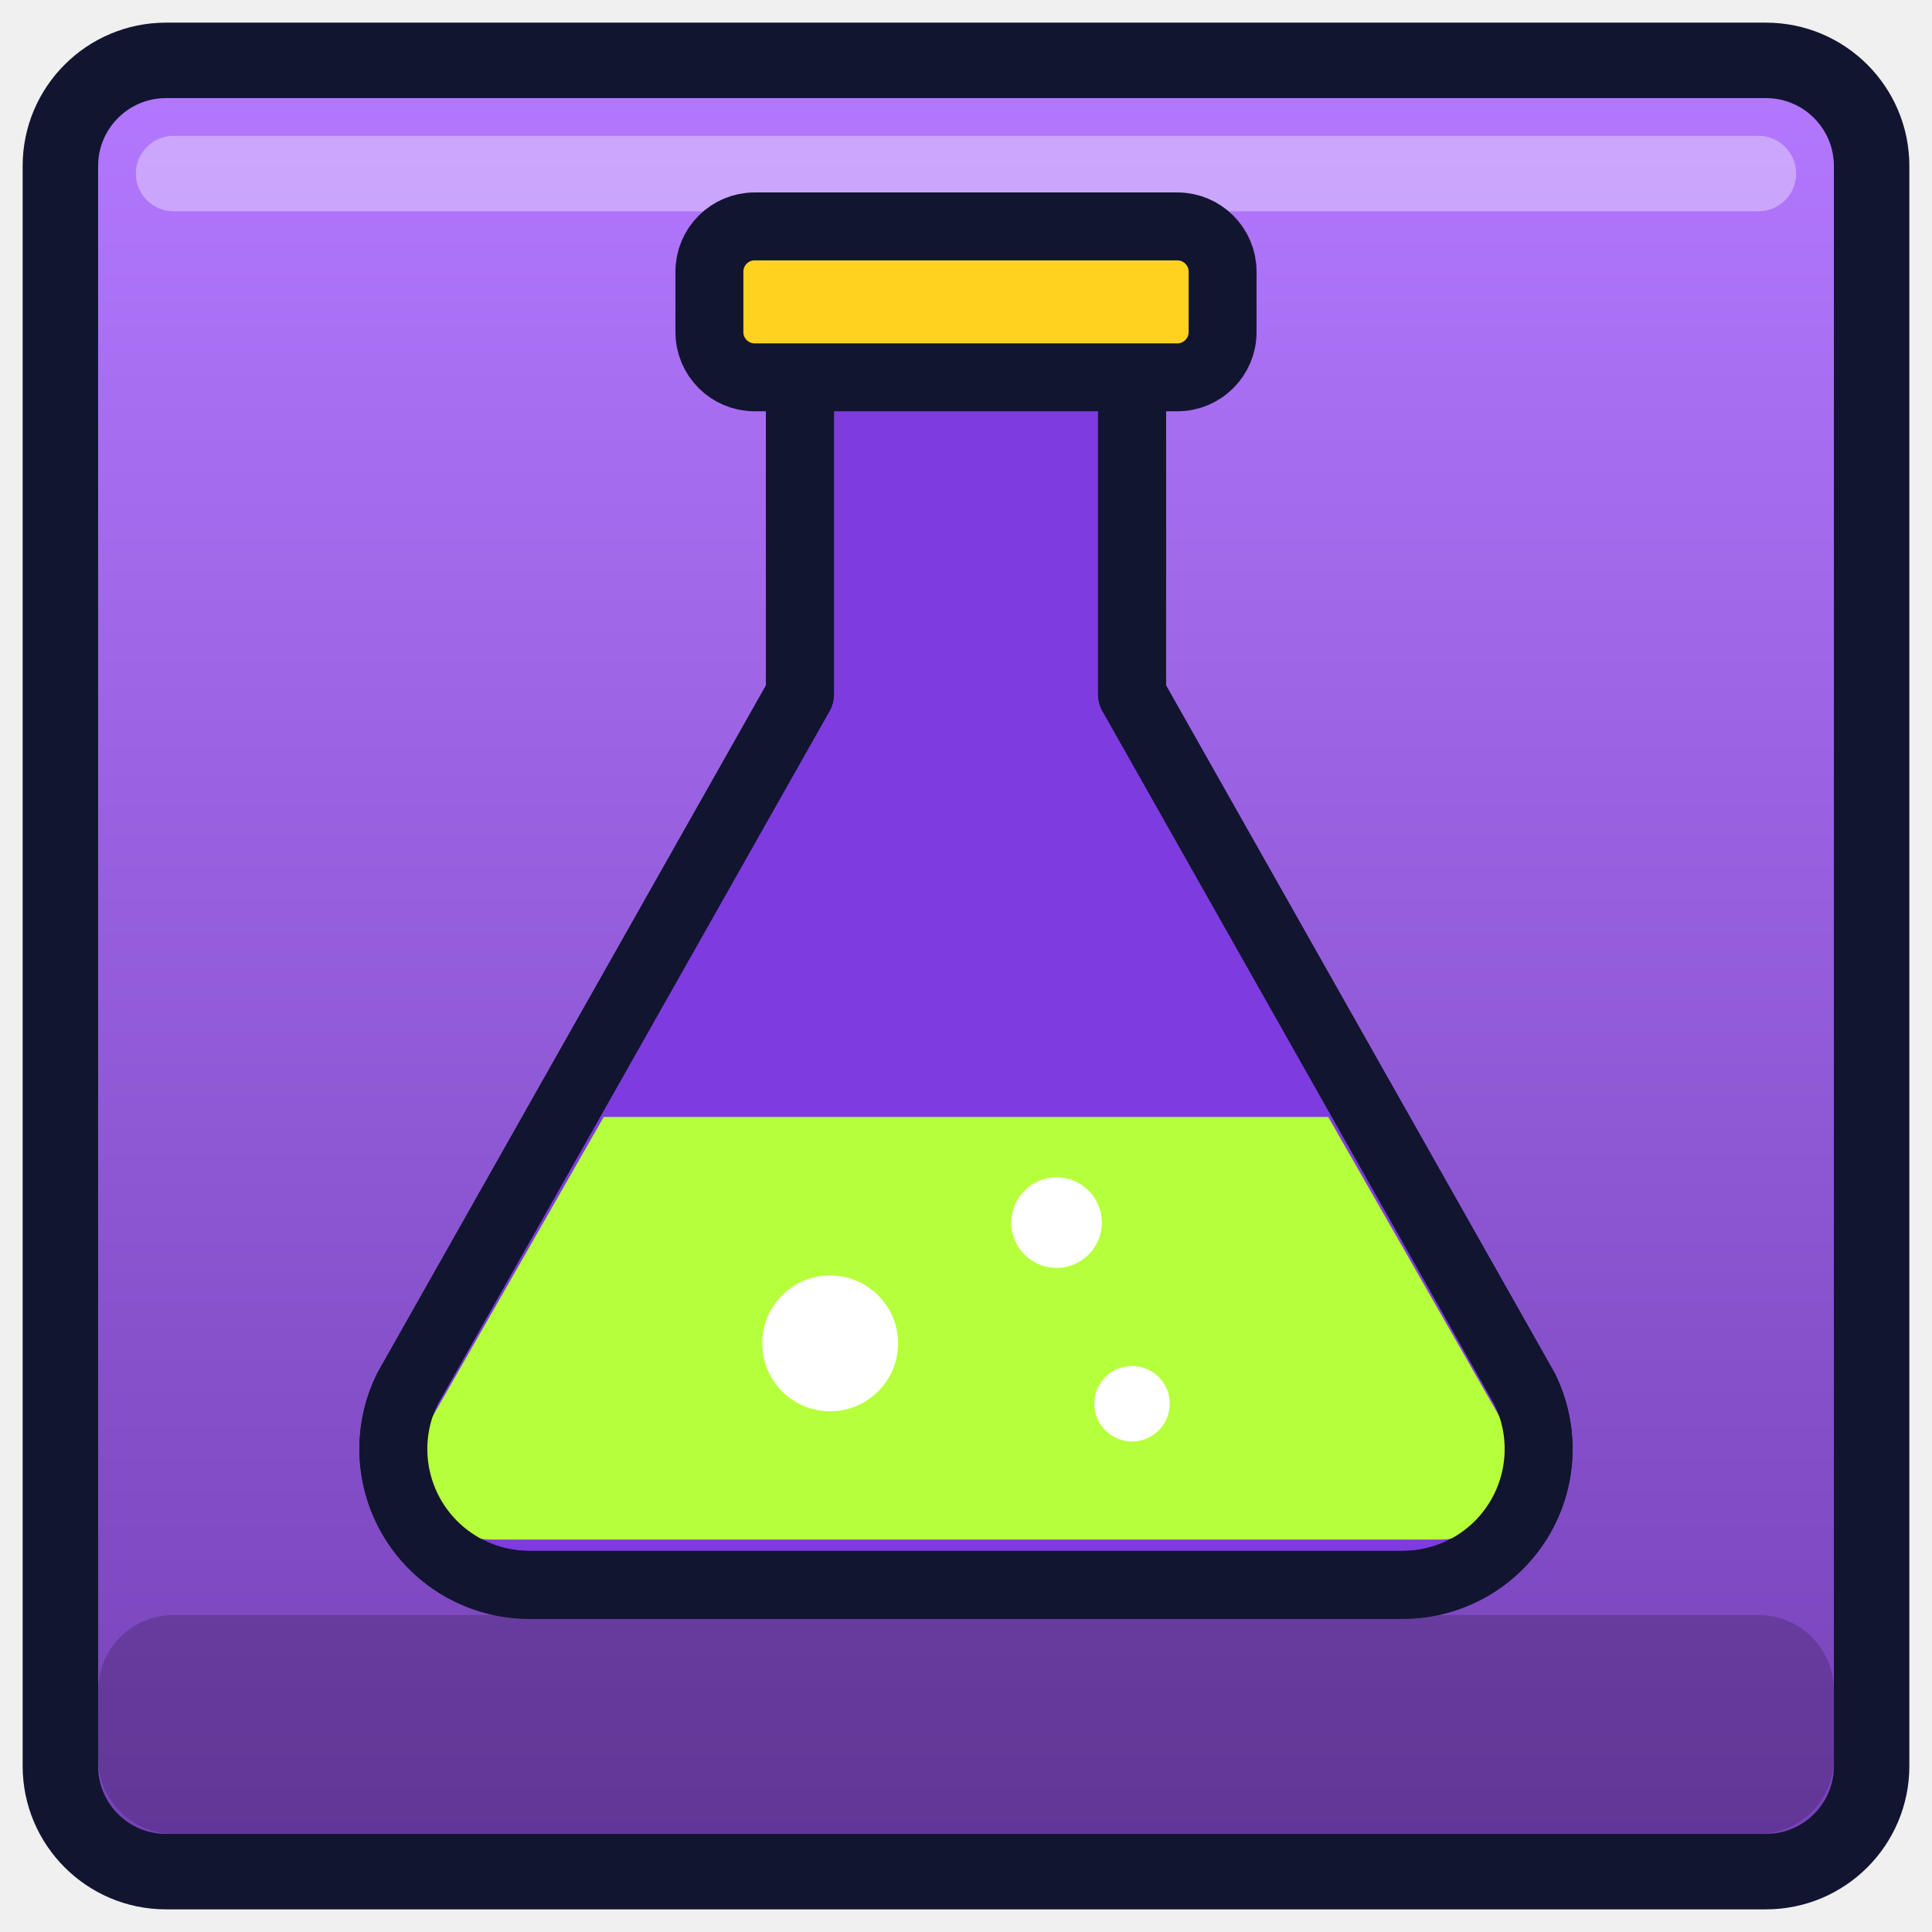
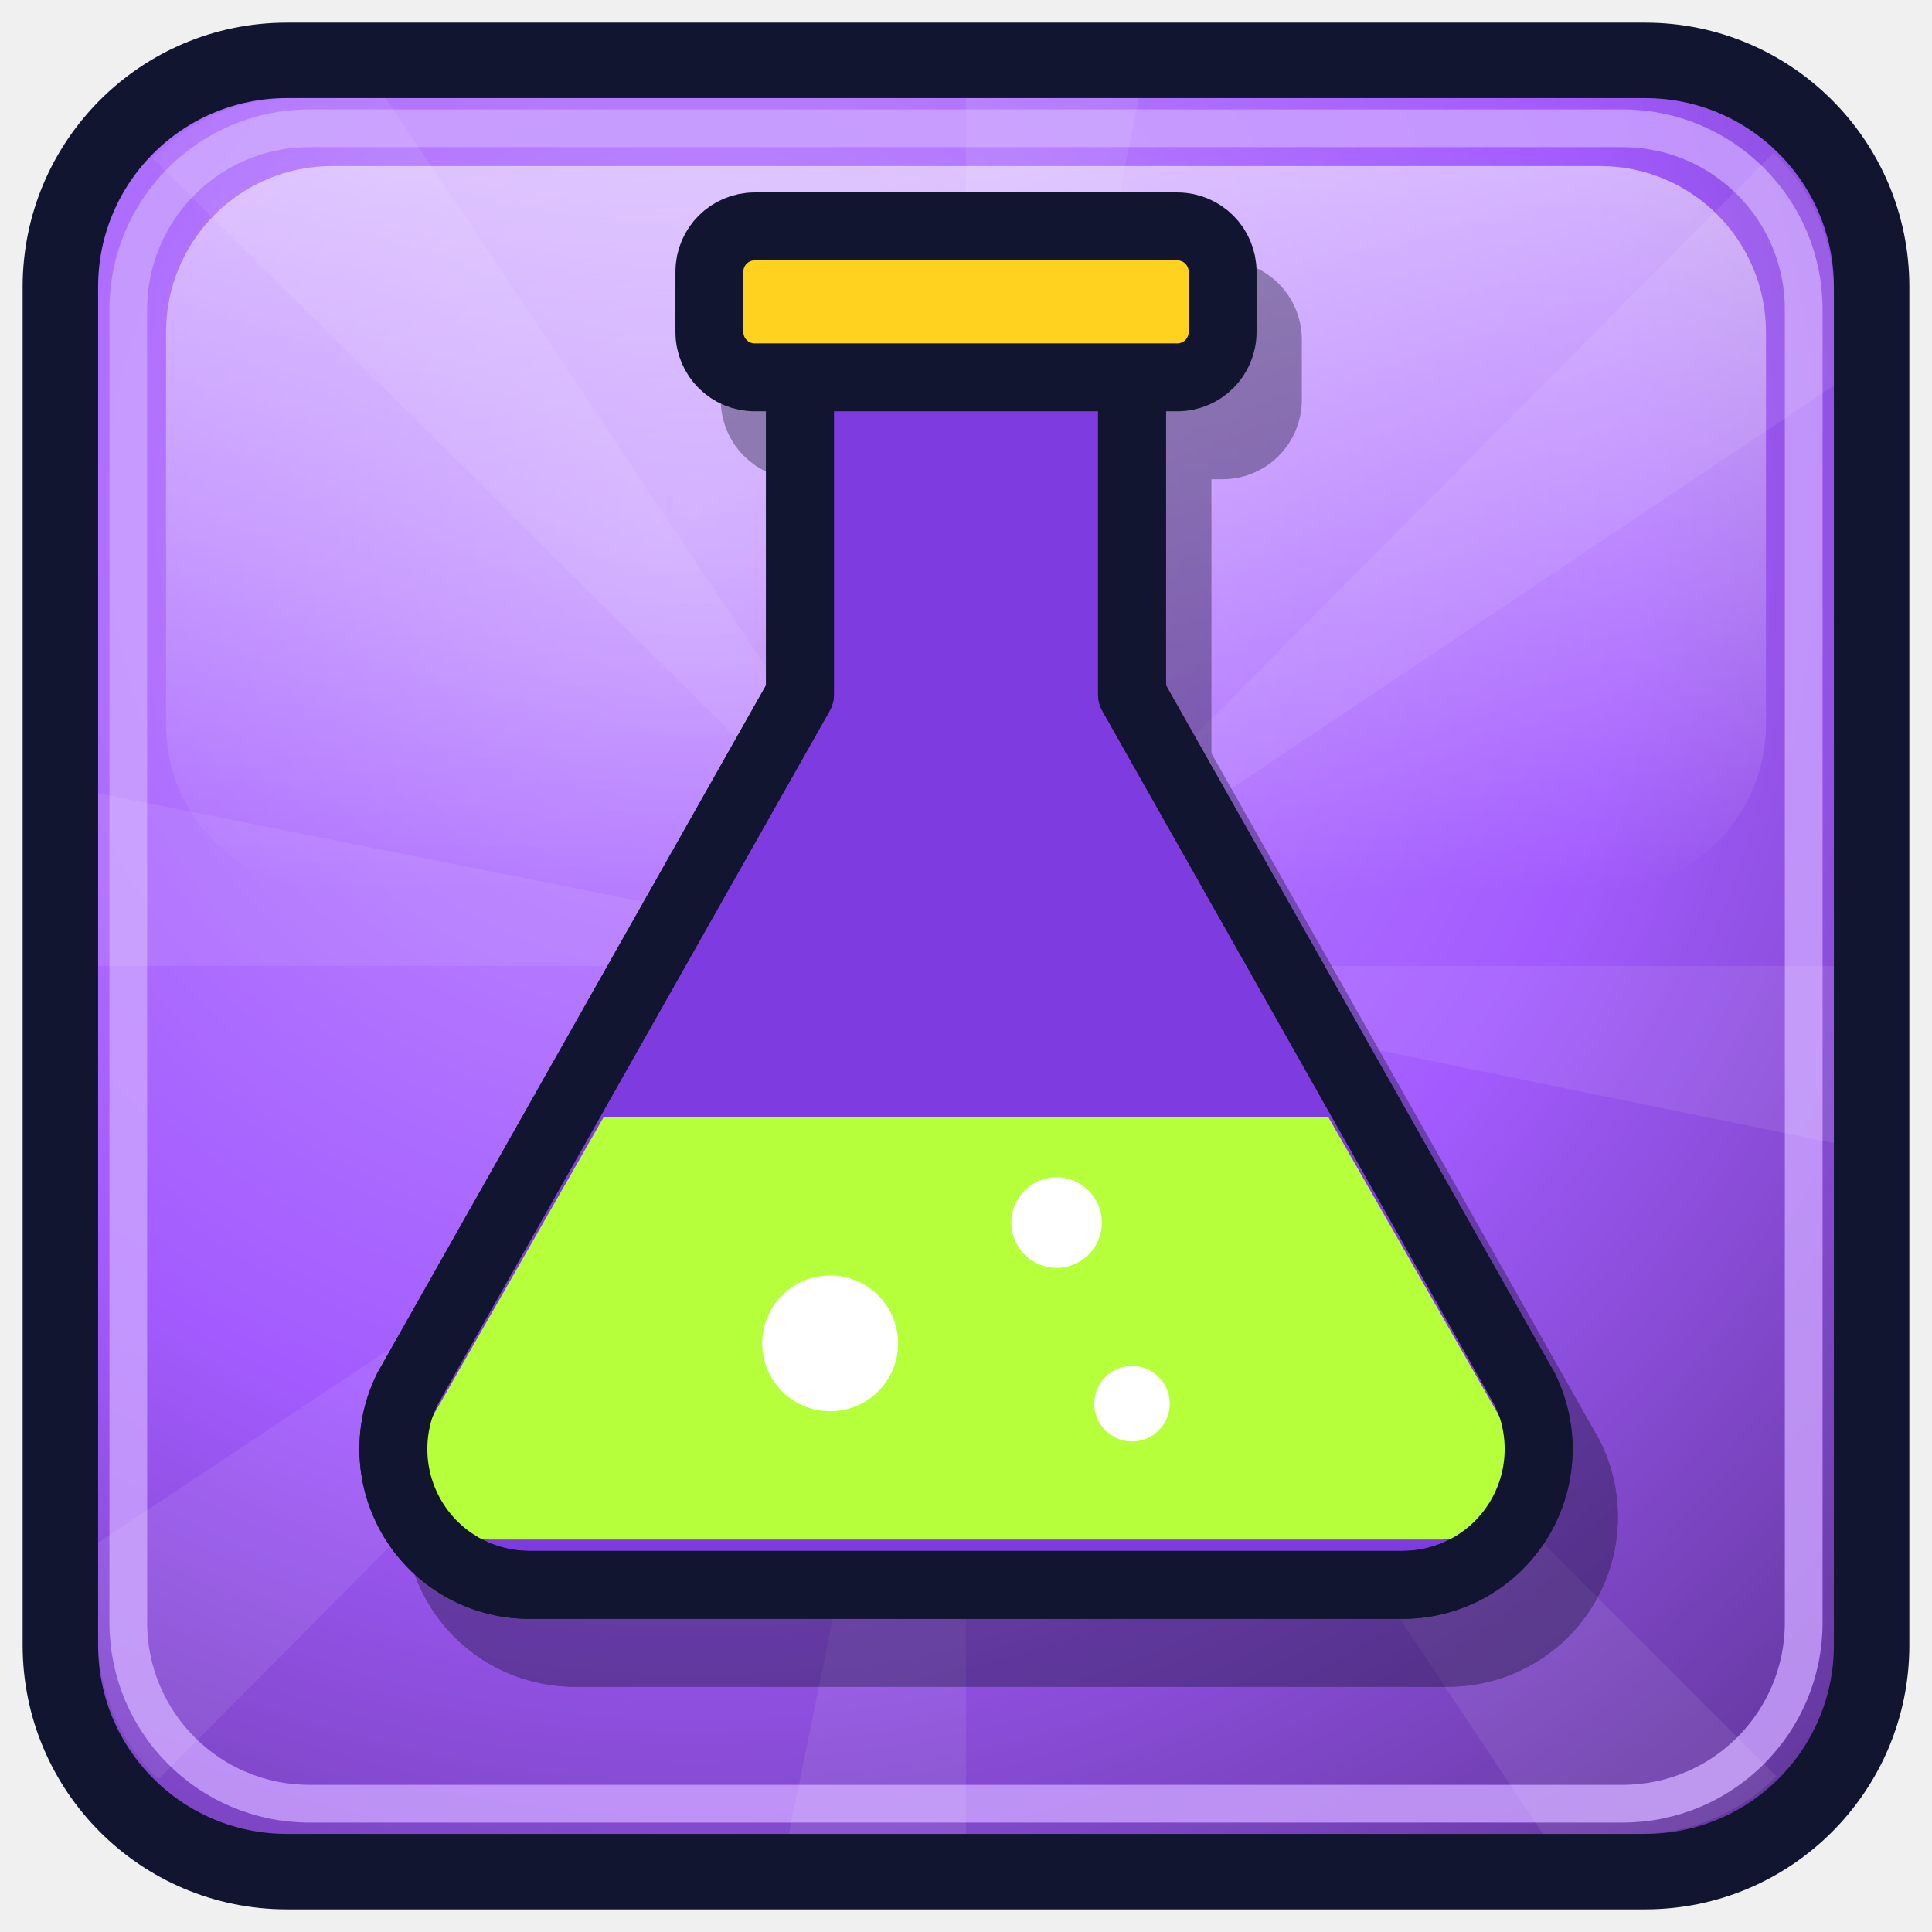
<svg xmlns="http://www.w3.org/2000/svg" width="256" height="256" viewBox="0 0 256 256">
  <defs>
-     <linearGradient id="g" x1="0" y1="0" x2="0" y2="1">
-       <stop offset="0" stop-color="#B378FF" />
-       <stop offset="1" stop-color="#7541B7" />
+     <radialGradient id="g" cx="0.35" cy="0.25" r="0.95">
+       <stop offset="0" stop-color="#C394FF" />
+       <stop offset="0.55" stop-color="#A35BFF" />
+       <stop offset="1" stop-color="#613699" />
+     </radialGradient>
+     <linearGradient id="gl" x1="0" y1="0" x2="0" y2="1">
+       <stop offset="0" stop-color="#FFFFFF" stop-opacity="0.55" />
+       <stop offset="1" stop-color="#FFFFFF" stop-opacity="0" />
    </linearGradient>
  </defs>
-   <rect x="8" y="8" width="240" height="240" rx="14" fill="url(#g)" stroke="#121530" stroke-width="10" />
-   <rect x="18" y="18" width="220" height="10" rx="5" fill="#FFFFFF" fill-opacity="0.35" />
-   <rect x="13" y="214" width="230" height="29" rx="10" fill="#000000" fill-opacity="0.18" />
+   <rect x="8" y="8" width="240" height="240" rx="30" fill="url(#g)" stroke="#121530" stroke-width="10" />
+   <rect x="17" y="17" width="222" height="222" rx="24" fill="none" stroke="#CCA4FF" stroke-width="5" stroke-opacity="0.8" />
+   <defs>
+     <clipPath id="rc">
+       <rect x="13" y="13" width="230" height="230" rx="26" />
+     </clipPath>
+   </defs>
+   <g clip-path="url(#rc)">
+     <path d="M128 128 L328 128 L324 168 Z" fill="#FFFFFF" fill-opacity="0.08" />
+     <path d="M128 128 L269 269 L239 295 Z" fill="#FFFFFF" fill-opacity="0.08" />
+     <path d="M128 128 L128 328 L88 324 Z" fill="#FFFFFF" fill-opacity="0.08" />
+     <path d="M128 128 L-13 270 L-39 239 Z" fill="#FFFFFF" fill-opacity="0.08" />
+     <path d="M128 128 L-72 128 L-68 89 Z" fill="#FFFFFF" fill-opacity="0.08" />
+     <path d="M128 128 L-14 -13 L17 -38 Z" fill="#FFFFFF" fill-opacity="0.08" />
+     <path d="M128 128 L128 -72 L167 -68 Z" fill="#FFFFFF" fill-opacity="0.08" />
+     <path d="M128 128 L269 -14 L294 17 Z" fill="#FFFFFF" fill-opacity="0.08" />
+   </g>
+   <rect x="22" y="22" width="212" height="96" rx="22" fill="url(#gl)" />
+   <defs>
+     <clipPath id="c">
+       <rect x="13" y="13" width="230" height="230" rx="26" />
+     </clipPath>
+   </defs>
+   <g clip-path="url(#c)">
+     <g transform="translate(6,9)" opacity="0.35">
+       <path d="M106 40 h44 v52 l52 92 a18 18 0 0 1 -16 26 h-116 a18 18 0 0 1 -16 -26 l52 -92 z" fill="#0A0C20" stroke="#0A0C20" stroke-width="9" stroke-linejoin="round" stroke-linecap="round" />
+       <path d="M80 148 h96 l24 42 a10 10 0 0 1 -9 14 h-126 a10 10 0 0 1 -9 -14 z" fill="#0A0C20" />
+       <path d="M106 40 h44 v52 l52 92 a18 18 0 0 1 -16 26 h-116 a18 18 0 0 1 -16 -26 l52 -92 z" fill="none" stroke="#0A0C20" stroke-width="9" stroke-linejoin="round" stroke-linecap="round" />
+       <rect x="94" y="30" width="68" height="20" rx="6" fill="#0A0C20" stroke="#0A0C20" stroke-width="9" stroke-linejoin="round" />
+       <circle cx="110" cy="178" r="9" fill="#0A0C20" />
+       <circle cx="140" cy="162" r="6" fill="#0A0C20" />
+       <circle cx="150" cy="186" r="5" fill="#0A0C20" />
+     </g>
+   </g>
  <path d="M106 40 h44 v52 l52 92 a18 18 0 0 1 -16 26 h-116 a18 18 0 0 1 -16 -26 l52 -92 z" fill="#7E3BE0" stroke="#121530" stroke-width="9" stroke-linejoin="round" stroke-linecap="round" />
  <path d="M80 148 h96 l24 42 a10 10 0 0 1 -9 14 h-126 a10 10 0 0 1 -9 -14 z" fill="#B6FF3B" />
  <path d="M106 40 h44 v52 l52 92 a18 18 0 0 1 -16 26 h-116 a18 18 0 0 1 -16 -26 l52 -92 z" fill="none" stroke="#121530" stroke-width="9" stroke-linejoin="round" stroke-linecap="round" />
  <rect x="94" y="30" width="68" height="20" rx="6" fill="#FFD21F" stroke="#121530" stroke-width="9" stroke-linejoin="round" />
  <circle cx="110" cy="178" r="9" fill="#FFFFFF" />
  <circle cx="140" cy="162" r="6" fill="#FFFFFF" />
  <circle cx="150" cy="186" r="5" fill="#FFFFFF" />
</svg>
